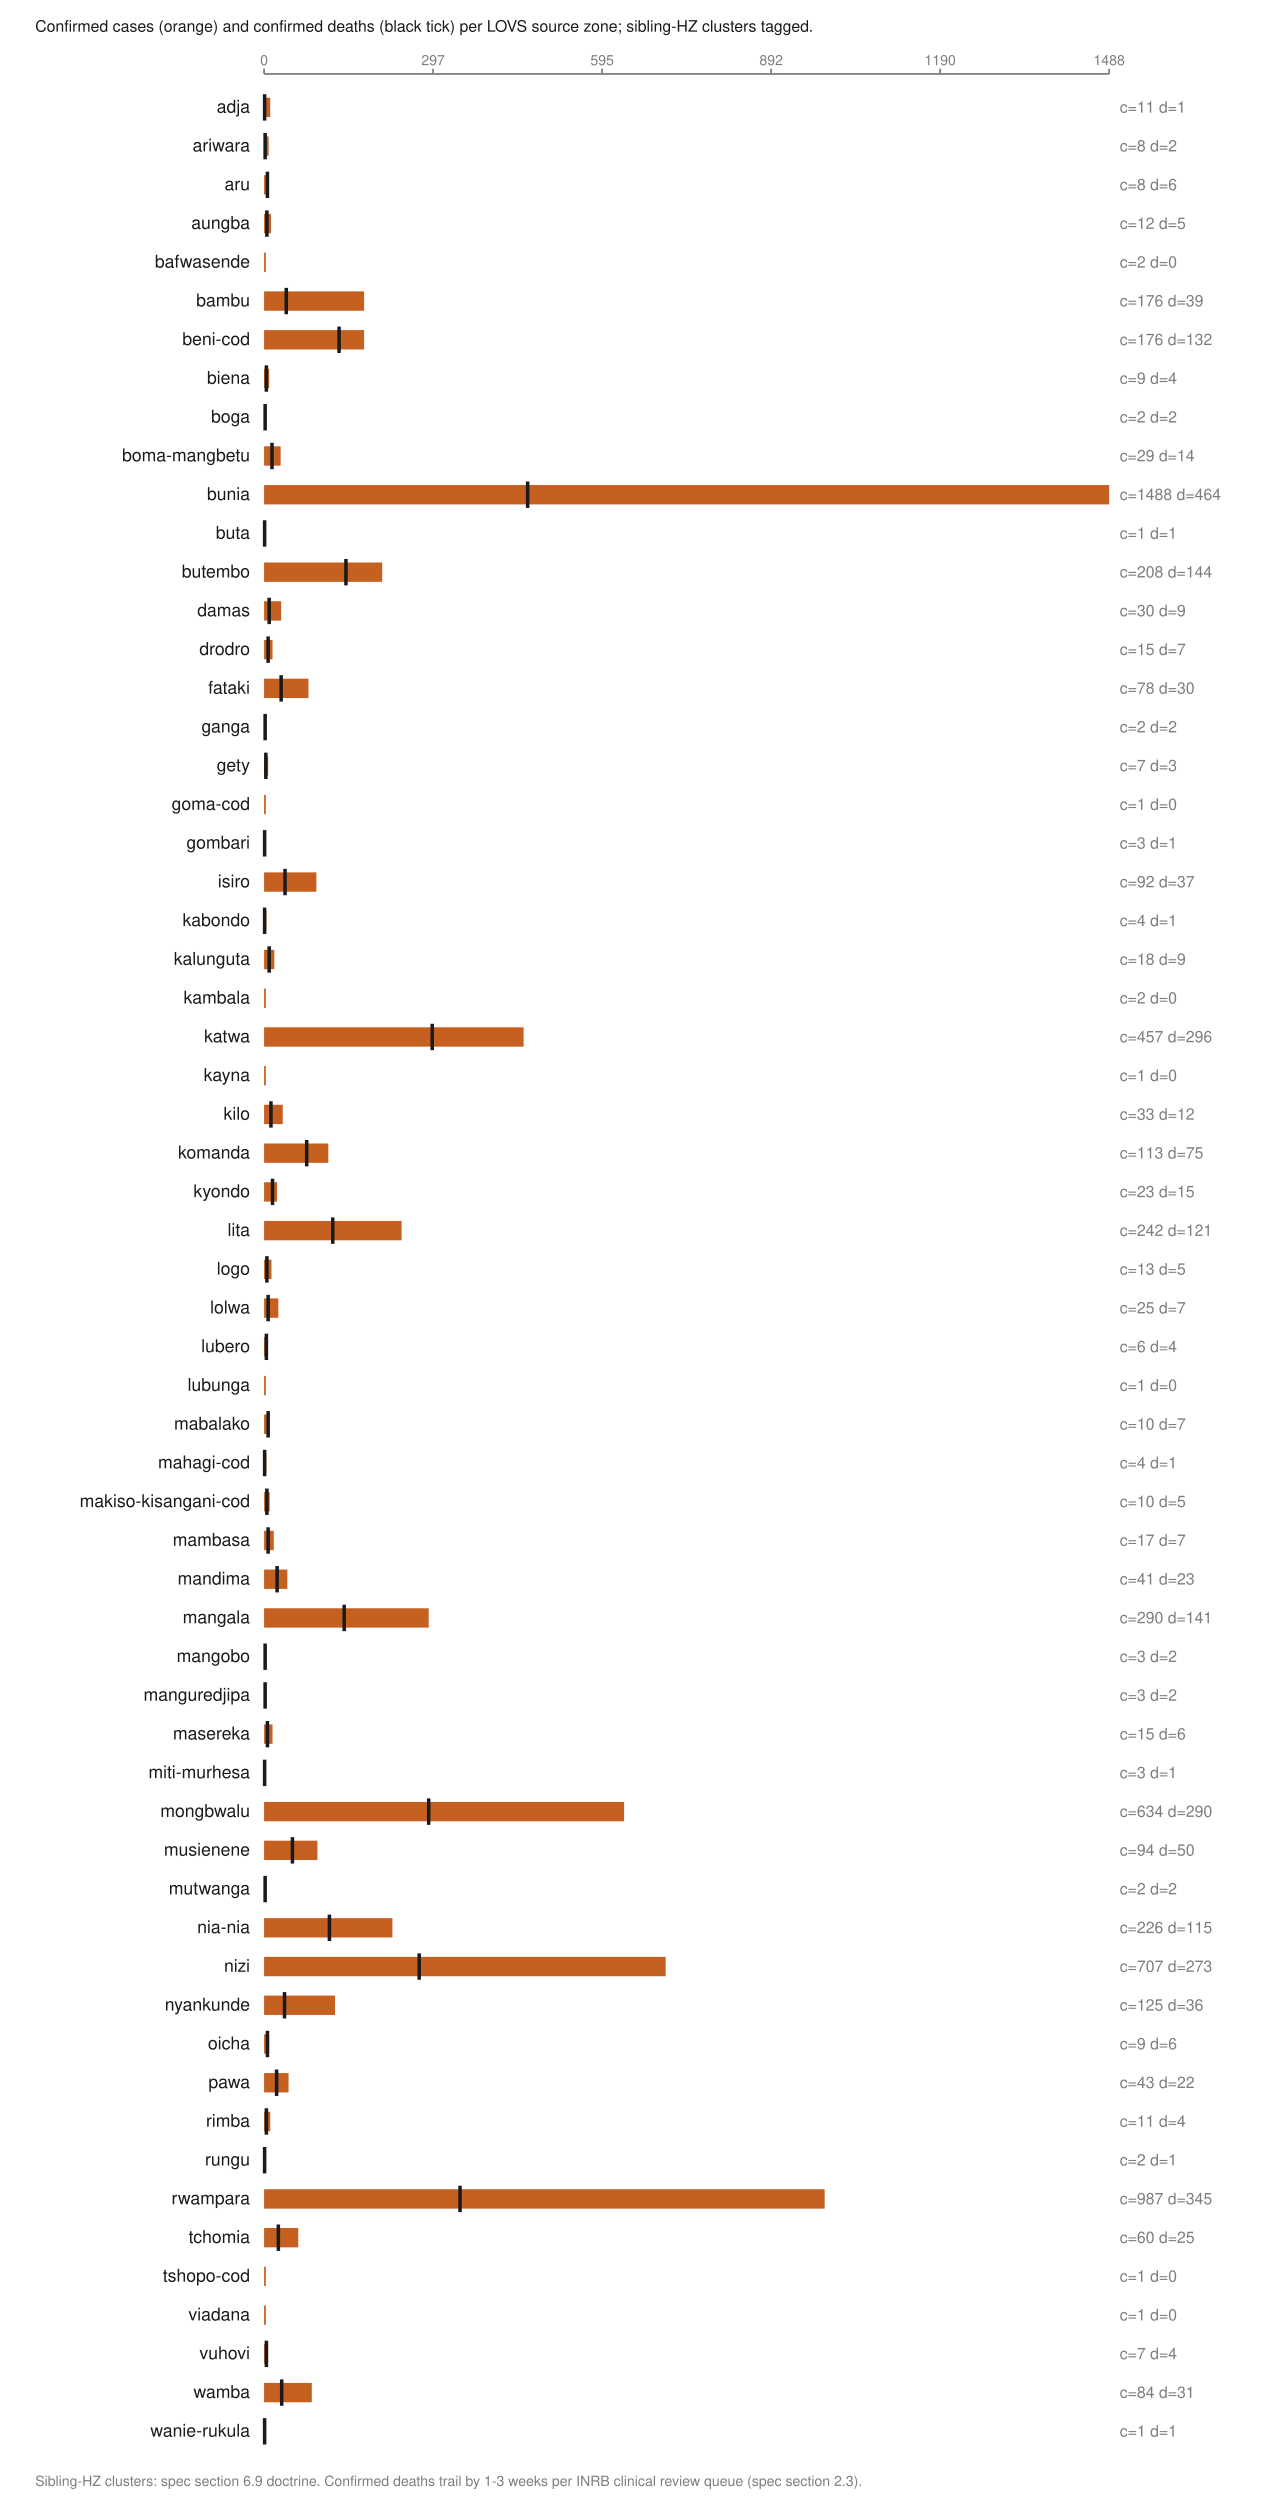
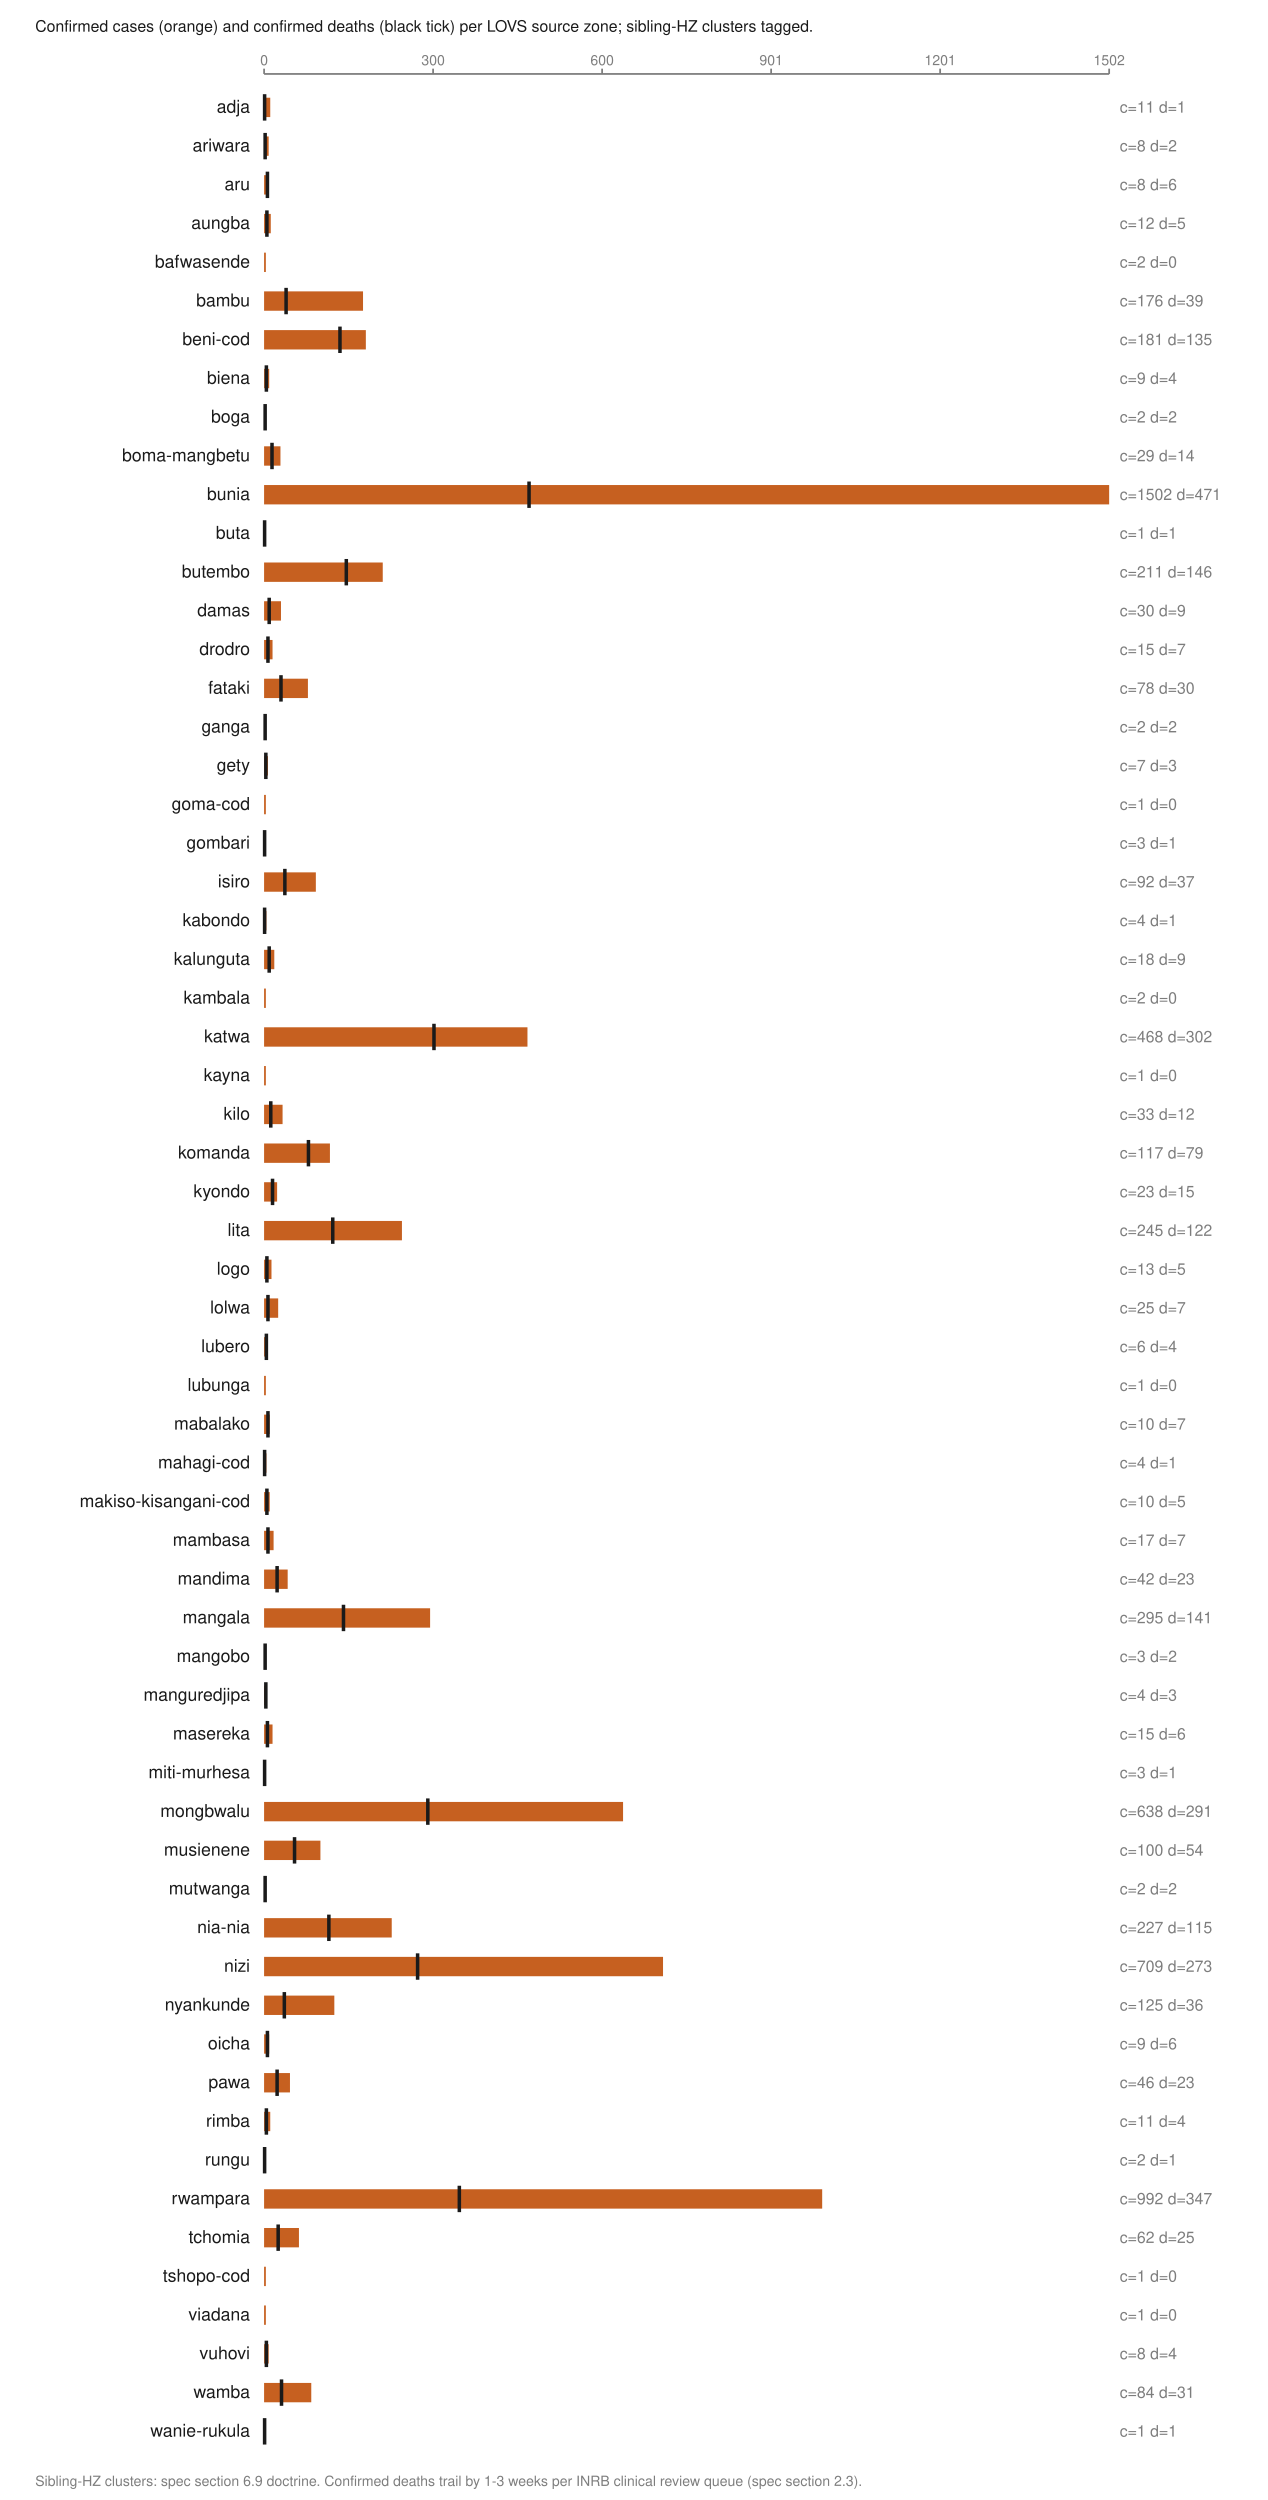
<svg xmlns="http://www.w3.org/2000/svg" viewBox="0 0 720 1420" width="720" height="1420" role="img" aria-labelledby="t">
  <text x="20.0" y="18.0" font-family="Helvetica,Arial,sans-serif" font-size="9" fill="#1a1a1a" font-weight="normal" text-anchor="start">Confirmed cases (orange) and confirmed deaths (black tick) per LOVS source zone; sibling-HZ clusters tagged.</text>
  <line x1="150.0" y1="42.0" x2="630.0" y2="42.0" stroke="#7d7d7d" stroke-width="1" />
  <line x1="150.0" y1="39.0" x2="150.0" y2="42.0" stroke="#7d7d7d" stroke-width="1" />
  <text x="150.0" y="37.0" font-family="Helvetica,Arial,sans-serif" font-size="8" fill="#7d7d7d" font-weight="normal" text-anchor="middle">0</text>
  <line x1="246.0" y1="39.0" x2="246.0" y2="42.0" stroke="#7d7d7d" stroke-width="1" />
-   <text x="246.0" y="37.0" font-family="Helvetica,Arial,sans-serif" font-size="8" fill="#7d7d7d" font-weight="normal" text-anchor="middle">297</text>
+   <text x="246.0" y="37.0" font-family="Helvetica,Arial,sans-serif" font-size="8" fill="#7d7d7d" font-weight="normal" text-anchor="middle">300</text>
  <line x1="342.0" y1="39.0" x2="342.0" y2="42.0" stroke="#7d7d7d" stroke-width="1" />
-   <text x="342.0" y="37.0" font-family="Helvetica,Arial,sans-serif" font-size="8" fill="#7d7d7d" font-weight="normal" text-anchor="middle">595</text>
+   <text x="342.0" y="37.0" font-family="Helvetica,Arial,sans-serif" font-size="8" fill="#7d7d7d" font-weight="normal" text-anchor="middle">600</text>
  <line x1="438.0" y1="39.0" x2="438.0" y2="42.0" stroke="#7d7d7d" stroke-width="1" />
-   <text x="438.0" y="37.0" font-family="Helvetica,Arial,sans-serif" font-size="8" fill="#7d7d7d" font-weight="normal" text-anchor="middle">892</text>
+   <text x="438.0" y="37.0" font-family="Helvetica,Arial,sans-serif" font-size="8" fill="#7d7d7d" font-weight="normal" text-anchor="middle">901</text>
  <line x1="534.0" y1="39.0" x2="534.0" y2="42.0" stroke="#7d7d7d" stroke-width="1" />
-   <text x="534.0" y="37.0" font-family="Helvetica,Arial,sans-serif" font-size="8" fill="#7d7d7d" font-weight="normal" text-anchor="middle">1190</text>
+   <text x="534.0" y="37.0" font-family="Helvetica,Arial,sans-serif" font-size="8" fill="#7d7d7d" font-weight="normal" text-anchor="middle">1201</text>
  <line x1="630.0" y1="39.0" x2="630.0" y2="42.0" stroke="#7d7d7d" stroke-width="1" />
-   <text x="630.0" y="37.0" font-family="Helvetica,Arial,sans-serif" font-size="8" fill="#7d7d7d" font-weight="normal" text-anchor="middle">1488</text>
+   <text x="630.0" y="37.0" font-family="Helvetica,Arial,sans-serif" font-size="8" fill="#7d7d7d" font-weight="normal" text-anchor="middle">1502</text>
  <text x="142.0" y="64.0" font-family="Helvetica,Arial,sans-serif" font-size="10" fill="#1a1a1a" font-weight="normal" text-anchor="end">adja</text>
  <rect x="150.0" y="55.5" width="3.5" height="11.0" fill="#c66020" />
  <line x1="150.3" y1="53.5" x2="150.3" y2="68.5" stroke="#1a1a1a" stroke-width="2" />
  <text x="636.0" y="64.0" font-family="Helvetica,Arial,sans-serif" font-size="9" fill="#7d7d7d" font-weight="normal" text-anchor="start">c=11 d=1</text>
  <text x="142.0" y="86.0" font-family="Helvetica,Arial,sans-serif" font-size="10" fill="#1a1a1a" font-weight="normal" text-anchor="end">ariwara</text>
  <rect x="150.0" y="77.5" width="2.6" height="11.0" fill="#c66020" />
  <line x1="150.6" y1="75.5" x2="150.6" y2="90.5" stroke="#1a1a1a" stroke-width="2" />
  <text x="636.0" y="86.0" font-family="Helvetica,Arial,sans-serif" font-size="9" fill="#7d7d7d" font-weight="normal" text-anchor="start">c=8 d=2</text>
  <text x="142.0" y="108.0" font-family="Helvetica,Arial,sans-serif" font-size="10" fill="#1a1a1a" font-weight="normal" text-anchor="end">aru</text>
  <rect x="150.0" y="99.5" width="2.6" height="11.0" fill="#c66020" />
  <line x1="151.9" y1="97.5" x2="151.9" y2="112.5" stroke="#1a1a1a" stroke-width="2" />
  <text x="636.0" y="108.0" font-family="Helvetica,Arial,sans-serif" font-size="9" fill="#7d7d7d" font-weight="normal" text-anchor="start">c=8 d=6</text>
  <text x="142.0" y="130.0" font-family="Helvetica,Arial,sans-serif" font-size="10" fill="#1a1a1a" font-weight="normal" text-anchor="end">aungba</text>
-   <rect x="150.0" y="121.5" width="3.9" height="11.0" fill="#c66020" />
+   <rect x="150.0" y="121.5" width="3.8" height="11.0" fill="#c66020" />
  <line x1="151.6" y1="119.5" x2="151.6" y2="134.5" stroke="#1a1a1a" stroke-width="2" />
  <text x="636.0" y="130.0" font-family="Helvetica,Arial,sans-serif" font-size="9" fill="#7d7d7d" font-weight="normal" text-anchor="start">c=12 d=5</text>
  <text x="142.0" y="152.0" font-family="Helvetica,Arial,sans-serif" font-size="10" fill="#1a1a1a" font-weight="normal" text-anchor="end">bafwasende</text>
  <rect x="150.0" y="143.5" width="1.0" height="11.0" fill="#c66020" />
  <text x="636.0" y="152.0" font-family="Helvetica,Arial,sans-serif" font-size="9" fill="#7d7d7d" font-weight="normal" text-anchor="start">c=2 d=0</text>
  <text x="142.0" y="174.0" font-family="Helvetica,Arial,sans-serif" font-size="10" fill="#1a1a1a" font-weight="normal" text-anchor="end">bambu</text>
-   <rect x="150.0" y="165.5" width="56.8" height="11.0" fill="#c66020" />
-   <line x1="162.6" y1="163.5" x2="162.6" y2="178.5" stroke="#1a1a1a" stroke-width="2" />
+   <rect x="150.0" y="165.5" width="56.2" height="11.0" fill="#c66020" />
+   <line x1="162.5" y1="163.5" x2="162.5" y2="178.5" stroke="#1a1a1a" stroke-width="2" />
  <text x="636.0" y="174.0" font-family="Helvetica,Arial,sans-serif" font-size="9" fill="#7d7d7d" font-weight="normal" text-anchor="start">c=176 d=39</text>
  <text x="142.0" y="196.0" font-family="Helvetica,Arial,sans-serif" font-size="10" fill="#1a1a1a" font-weight="normal" text-anchor="end">beni-cod</text>
-   <rect x="150.0" y="187.5" width="56.8" height="11.0" fill="#c66020" />
-   <line x1="192.6" y1="185.5" x2="192.6" y2="200.5" stroke="#1a1a1a" stroke-width="2" />
-   <text x="636.0" y="196.0" font-family="Helvetica,Arial,sans-serif" font-size="9" fill="#7d7d7d" font-weight="normal" text-anchor="start">c=176 d=132</text>
+   <rect x="150.0" y="187.5" width="57.8" height="11.0" fill="#c66020" />
+   <line x1="193.1" y1="185.5" x2="193.1" y2="200.5" stroke="#1a1a1a" stroke-width="2" />
+   <text x="636.0" y="196.0" font-family="Helvetica,Arial,sans-serif" font-size="9" fill="#7d7d7d" font-weight="normal" text-anchor="start">c=181 d=135</text>
  <text x="142.0" y="218.0" font-family="Helvetica,Arial,sans-serif" font-size="10" fill="#1a1a1a" font-weight="normal" text-anchor="end">biena</text>
  <rect x="150.0" y="209.5" width="2.9" height="11.0" fill="#c66020" />
  <line x1="151.3" y1="207.5" x2="151.3" y2="222.5" stroke="#1a1a1a" stroke-width="2" />
  <text x="636.0" y="218.0" font-family="Helvetica,Arial,sans-serif" font-size="9" fill="#7d7d7d" font-weight="normal" text-anchor="start">c=9 d=4</text>
  <text x="142.0" y="240.0" font-family="Helvetica,Arial,sans-serif" font-size="10" fill="#1a1a1a" font-weight="normal" text-anchor="end">boga</text>
  <rect x="150.0" y="231.5" width="1.0" height="11.0" fill="#c66020" />
  <line x1="150.6" y1="229.5" x2="150.6" y2="244.5" stroke="#1a1a1a" stroke-width="2" />
  <text x="636.0" y="240.0" font-family="Helvetica,Arial,sans-serif" font-size="9" fill="#7d7d7d" font-weight="normal" text-anchor="start">c=2 d=2</text>
  <text x="142.0" y="262.0" font-family="Helvetica,Arial,sans-serif" font-size="10" fill="#1a1a1a" font-weight="normal" text-anchor="end">boma-mangbetu</text>
-   <rect x="150.0" y="253.5" width="9.4" height="11.0" fill="#c66020" />
+   <rect x="150.0" y="253.5" width="9.3" height="11.0" fill="#c66020" />
  <line x1="154.5" y1="251.5" x2="154.5" y2="266.5" stroke="#1a1a1a" stroke-width="2" />
  <text x="636.0" y="262.0" font-family="Helvetica,Arial,sans-serif" font-size="9" fill="#7d7d7d" font-weight="normal" text-anchor="start">c=29 d=14</text>
  <text x="142.0" y="284.0" font-family="Helvetica,Arial,sans-serif" font-size="10" fill="#1a1a1a" font-weight="normal" text-anchor="end">bunia</text>
  <rect x="150.0" y="275.5" width="480.0" height="11.0" fill="#c66020" />
-   <line x1="299.7" y1="273.5" x2="299.7" y2="288.5" stroke="#1a1a1a" stroke-width="2" />
-   <text x="636.0" y="284.0" font-family="Helvetica,Arial,sans-serif" font-size="9" fill="#7d7d7d" font-weight="normal" text-anchor="start">c=1488 d=464</text>
+   <line x1="300.5" y1="273.5" x2="300.5" y2="288.5" stroke="#1a1a1a" stroke-width="2" />
+   <text x="636.0" y="284.0" font-family="Helvetica,Arial,sans-serif" font-size="9" fill="#7d7d7d" font-weight="normal" text-anchor="start">c=1502 d=471</text>
  <text x="142.0" y="306.0" font-family="Helvetica,Arial,sans-serif" font-size="10" fill="#1a1a1a" font-weight="normal" text-anchor="end">buta</text>
  <rect x="150.0" y="297.5" width="1.0" height="11.0" fill="#c66020" />
  <line x1="150.3" y1="295.5" x2="150.3" y2="310.5" stroke="#1a1a1a" stroke-width="2" />
  <text x="636.0" y="306.0" font-family="Helvetica,Arial,sans-serif" font-size="9" fill="#7d7d7d" font-weight="normal" text-anchor="start">c=1 d=1</text>
  <text x="142.0" y="328.0" font-family="Helvetica,Arial,sans-serif" font-size="10" fill="#1a1a1a" font-weight="normal" text-anchor="end">butembo</text>
-   <rect x="150.0" y="319.5" width="67.1" height="11.0" fill="#c66020" />
-   <line x1="196.5" y1="317.5" x2="196.5" y2="332.5" stroke="#1a1a1a" stroke-width="2" />
-   <text x="636.0" y="328.0" font-family="Helvetica,Arial,sans-serif" font-size="9" fill="#7d7d7d" font-weight="normal" text-anchor="start">c=208 d=144</text>
+   <rect x="150.0" y="319.5" width="67.4" height="11.0" fill="#c66020" />
+   <line x1="196.7" y1="317.5" x2="196.7" y2="332.5" stroke="#1a1a1a" stroke-width="2" />
+   <text x="636.0" y="328.0" font-family="Helvetica,Arial,sans-serif" font-size="9" fill="#7d7d7d" font-weight="normal" text-anchor="start">c=211 d=146</text>
  <text x="142.0" y="350.0" font-family="Helvetica,Arial,sans-serif" font-size="10" fill="#1a1a1a" font-weight="normal" text-anchor="end">damas</text>
-   <rect x="150.0" y="341.5" width="9.7" height="11.0" fill="#c66020" />
+   <rect x="150.0" y="341.5" width="9.6" height="11.0" fill="#c66020" />
  <line x1="152.9" y1="339.5" x2="152.9" y2="354.5" stroke="#1a1a1a" stroke-width="2" />
  <text x="636.0" y="350.0" font-family="Helvetica,Arial,sans-serif" font-size="9" fill="#7d7d7d" font-weight="normal" text-anchor="start">c=30 d=9</text>
  <text x="142.0" y="372.0" font-family="Helvetica,Arial,sans-serif" font-size="10" fill="#1a1a1a" font-weight="normal" text-anchor="end">drodro</text>
  <rect x="150.0" y="363.5" width="4.8" height="11.0" fill="#c66020" />
-   <line x1="152.3" y1="361.5" x2="152.3" y2="376.5" stroke="#1a1a1a" stroke-width="2" />
+   <line x1="152.2" y1="361.5" x2="152.2" y2="376.5" stroke="#1a1a1a" stroke-width="2" />
  <text x="636.0" y="372.0" font-family="Helvetica,Arial,sans-serif" font-size="9" fill="#7d7d7d" font-weight="normal" text-anchor="start">c=15 d=7</text>
  <text x="142.0" y="394.0" font-family="Helvetica,Arial,sans-serif" font-size="10" fill="#1a1a1a" font-weight="normal" text-anchor="end">fataki</text>
-   <rect x="150.0" y="385.5" width="25.2" height="11.0" fill="#c66020" />
-   <line x1="159.7" y1="383.5" x2="159.7" y2="398.5" stroke="#1a1a1a" stroke-width="2" />
+   <rect x="150.0" y="385.5" width="24.9" height="11.0" fill="#c66020" />
+   <line x1="159.6" y1="383.5" x2="159.6" y2="398.5" stroke="#1a1a1a" stroke-width="2" />
  <text x="636.0" y="394.0" font-family="Helvetica,Arial,sans-serif" font-size="9" fill="#7d7d7d" font-weight="normal" text-anchor="start">c=78 d=30</text>
  <text x="142.0" y="416.0" font-family="Helvetica,Arial,sans-serif" font-size="10" fill="#1a1a1a" font-weight="normal" text-anchor="end">ganga</text>
  <rect x="150.0" y="407.5" width="1.0" height="11.0" fill="#c66020" />
  <line x1="150.6" y1="405.5" x2="150.6" y2="420.5" stroke="#1a1a1a" stroke-width="2" />
  <text x="636.0" y="416.0" font-family="Helvetica,Arial,sans-serif" font-size="9" fill="#7d7d7d" font-weight="normal" text-anchor="start">c=2 d=2</text>
  <text x="142.0" y="438.0" font-family="Helvetica,Arial,sans-serif" font-size="10" fill="#1a1a1a" font-weight="normal" text-anchor="end">gety</text>
-   <rect x="150.0" y="429.5" width="2.3" height="11.0" fill="#c66020" />
+   <rect x="150.0" y="429.5" width="2.2" height="11.0" fill="#c66020" />
  <line x1="151.0" y1="427.5" x2="151.0" y2="442.5" stroke="#1a1a1a" stroke-width="2" />
  <text x="636.0" y="438.0" font-family="Helvetica,Arial,sans-serif" font-size="9" fill="#7d7d7d" font-weight="normal" text-anchor="start">c=7 d=3</text>
  <text x="142.0" y="460.0" font-family="Helvetica,Arial,sans-serif" font-size="10" fill="#1a1a1a" font-weight="normal" text-anchor="end">goma-cod</text>
  <rect x="150.0" y="451.5" width="1.0" height="11.0" fill="#c66020" />
  <text x="636.0" y="460.0" font-family="Helvetica,Arial,sans-serif" font-size="9" fill="#7d7d7d" font-weight="normal" text-anchor="start">c=1 d=0</text>
  <text x="142.0" y="482.0" font-family="Helvetica,Arial,sans-serif" font-size="10" fill="#1a1a1a" font-weight="normal" text-anchor="end">gombari</text>
  <rect x="150.0" y="473.5" width="1.0" height="11.0" fill="#c66020" />
  <line x1="150.3" y1="471.5" x2="150.3" y2="486.5" stroke="#1a1a1a" stroke-width="2" />
  <text x="636.0" y="482.0" font-family="Helvetica,Arial,sans-serif" font-size="9" fill="#7d7d7d" font-weight="normal" text-anchor="start">c=3 d=1</text>
  <text x="142.0" y="504.0" font-family="Helvetica,Arial,sans-serif" font-size="10" fill="#1a1a1a" font-weight="normal" text-anchor="end">isiro</text>
-   <rect x="150.0" y="495.5" width="29.7" height="11.0" fill="#c66020" />
-   <line x1="161.9" y1="493.5" x2="161.9" y2="508.5" stroke="#1a1a1a" stroke-width="2" />
+   <rect x="150.0" y="495.5" width="29.4" height="11.0" fill="#c66020" />
+   <line x1="161.8" y1="493.5" x2="161.8" y2="508.5" stroke="#1a1a1a" stroke-width="2" />
  <text x="636.0" y="504.0" font-family="Helvetica,Arial,sans-serif" font-size="9" fill="#7d7d7d" font-weight="normal" text-anchor="start">c=92 d=37</text>
  <text x="142.0" y="526.0" font-family="Helvetica,Arial,sans-serif" font-size="10" fill="#1a1a1a" font-weight="normal" text-anchor="end">kabondo</text>
  <rect x="150.0" y="517.5" width="1.3" height="11.0" fill="#c66020" />
  <line x1="150.3" y1="515.5" x2="150.3" y2="530.5" stroke="#1a1a1a" stroke-width="2" />
  <text x="636.0" y="526.0" font-family="Helvetica,Arial,sans-serif" font-size="9" fill="#7d7d7d" font-weight="normal" text-anchor="start">c=4 d=1</text>
  <text x="142.0" y="548.0" font-family="Helvetica,Arial,sans-serif" font-size="10" fill="#1a1a1a" font-weight="normal" text-anchor="end">kalunguta</text>
  <rect x="150.0" y="539.5" width="5.8" height="11.0" fill="#c66020" />
  <line x1="152.9" y1="537.5" x2="152.9" y2="552.5" stroke="#1a1a1a" stroke-width="2" />
  <text x="636.0" y="548.0" font-family="Helvetica,Arial,sans-serif" font-size="9" fill="#7d7d7d" font-weight="normal" text-anchor="start">c=18 d=9</text>
  <text x="142.0" y="570.0" font-family="Helvetica,Arial,sans-serif" font-size="10" fill="#1a1a1a" font-weight="normal" text-anchor="end">kambala</text>
  <rect x="150.0" y="561.5" width="1.0" height="11.0" fill="#c66020" />
  <text x="636.0" y="570.0" font-family="Helvetica,Arial,sans-serif" font-size="9" fill="#7d7d7d" font-weight="normal" text-anchor="start">c=2 d=0</text>
  <text x="142.0" y="592.0" font-family="Helvetica,Arial,sans-serif" font-size="10" fill="#1a1a1a" font-weight="normal" text-anchor="end">katwa</text>
-   <rect x="150.0" y="583.5" width="147.4" height="11.0" fill="#c66020" />
-   <line x1="245.5" y1="581.5" x2="245.5" y2="596.5" stroke="#1a1a1a" stroke-width="2" />
-   <text x="636.0" y="592.0" font-family="Helvetica,Arial,sans-serif" font-size="9" fill="#7d7d7d" font-weight="normal" text-anchor="start">c=457 d=296</text>
+   <rect x="150.0" y="583.5" width="149.6" height="11.0" fill="#c66020" />
+   <line x1="246.5" y1="581.5" x2="246.5" y2="596.5" stroke="#1a1a1a" stroke-width="2" />
+   <text x="636.0" y="592.0" font-family="Helvetica,Arial,sans-serif" font-size="9" fill="#7d7d7d" font-weight="normal" text-anchor="start">c=468 d=302</text>
  <text x="142.0" y="614.0" font-family="Helvetica,Arial,sans-serif" font-size="10" fill="#1a1a1a" font-weight="normal" text-anchor="end">kayna</text>
  <rect x="150.0" y="605.5" width="1.0" height="11.0" fill="#c66020" />
  <text x="636.0" y="614.0" font-family="Helvetica,Arial,sans-serif" font-size="9" fill="#7d7d7d" font-weight="normal" text-anchor="start">c=1 d=0</text>
  <text x="142.0" y="636.0" font-family="Helvetica,Arial,sans-serif" font-size="10" fill="#1a1a1a" font-weight="normal" text-anchor="end">kilo</text>
-   <rect x="150.0" y="627.5" width="10.6" height="11.0" fill="#c66020" />
-   <line x1="153.9" y1="625.5" x2="153.9" y2="640.5" stroke="#1a1a1a" stroke-width="2" />
+   <rect x="150.0" y="627.5" width="10.5" height="11.0" fill="#c66020" />
+   <line x1="153.8" y1="625.5" x2="153.8" y2="640.5" stroke="#1a1a1a" stroke-width="2" />
  <text x="636.0" y="636.0" font-family="Helvetica,Arial,sans-serif" font-size="9" fill="#7d7d7d" font-weight="normal" text-anchor="start">c=33 d=12</text>
  <text x="142.0" y="658.0" font-family="Helvetica,Arial,sans-serif" font-size="10" fill="#1a1a1a" font-weight="normal" text-anchor="end">komanda</text>
-   <rect x="150.0" y="649.5" width="36.5" height="11.0" fill="#c66020" />
-   <line x1="174.2" y1="647.5" x2="174.2" y2="662.5" stroke="#1a1a1a" stroke-width="2" />
-   <text x="636.0" y="658.0" font-family="Helvetica,Arial,sans-serif" font-size="9" fill="#7d7d7d" font-weight="normal" text-anchor="start">c=113 d=75</text>
+   <rect x="150.0" y="649.5" width="37.4" height="11.0" fill="#c66020" />
+   <line x1="175.2" y1="647.5" x2="175.2" y2="662.5" stroke="#1a1a1a" stroke-width="2" />
+   <text x="636.0" y="658.0" font-family="Helvetica,Arial,sans-serif" font-size="9" fill="#7d7d7d" font-weight="normal" text-anchor="start">c=117 d=79</text>
  <text x="142.0" y="680.0" font-family="Helvetica,Arial,sans-serif" font-size="10" fill="#1a1a1a" font-weight="normal" text-anchor="end">kyondo</text>
  <rect x="150.0" y="671.5" width="7.4" height="11.0" fill="#c66020" />
  <line x1="154.8" y1="669.5" x2="154.8" y2="684.5" stroke="#1a1a1a" stroke-width="2" />
  <text x="636.0" y="680.0" font-family="Helvetica,Arial,sans-serif" font-size="9" fill="#7d7d7d" font-weight="normal" text-anchor="start">c=23 d=15</text>
  <text x="142.0" y="702.0" font-family="Helvetica,Arial,sans-serif" font-size="10" fill="#1a1a1a" font-weight="normal" text-anchor="end">lita</text>
-   <rect x="150.0" y="693.5" width="78.1" height="11.0" fill="#c66020" />
+   <rect x="150.0" y="693.5" width="78.3" height="11.0" fill="#c66020" />
  <line x1="189.0" y1="691.5" x2="189.0" y2="706.5" stroke="#1a1a1a" stroke-width="2" />
-   <text x="636.0" y="702.0" font-family="Helvetica,Arial,sans-serif" font-size="9" fill="#7d7d7d" font-weight="normal" text-anchor="start">c=242 d=121</text>
+   <text x="636.0" y="702.0" font-family="Helvetica,Arial,sans-serif" font-size="9" fill="#7d7d7d" font-weight="normal" text-anchor="start">c=245 d=122</text>
  <text x="142.0" y="724.0" font-family="Helvetica,Arial,sans-serif" font-size="10" fill="#1a1a1a" font-weight="normal" text-anchor="end">logo</text>
  <rect x="150.0" y="715.5" width="4.2" height="11.0" fill="#c66020" />
  <line x1="151.6" y1="713.5" x2="151.6" y2="728.5" stroke="#1a1a1a" stroke-width="2" />
  <text x="636.0" y="724.0" font-family="Helvetica,Arial,sans-serif" font-size="9" fill="#7d7d7d" font-weight="normal" text-anchor="start">c=13 d=5</text>
  <text x="142.0" y="746.0" font-family="Helvetica,Arial,sans-serif" font-size="10" fill="#1a1a1a" font-weight="normal" text-anchor="end">lolwa</text>
-   <rect x="150.0" y="737.5" width="8.1" height="11.0" fill="#c66020" />
-   <line x1="152.3" y1="735.5" x2="152.3" y2="750.5" stroke="#1a1a1a" stroke-width="2" />
+   <rect x="150.0" y="737.5" width="8.0" height="11.0" fill="#c66020" />
+   <line x1="152.2" y1="735.5" x2="152.2" y2="750.5" stroke="#1a1a1a" stroke-width="2" />
  <text x="636.0" y="746.0" font-family="Helvetica,Arial,sans-serif" font-size="9" fill="#7d7d7d" font-weight="normal" text-anchor="start">c=25 d=7</text>
  <text x="142.0" y="768.0" font-family="Helvetica,Arial,sans-serif" font-size="10" fill="#1a1a1a" font-weight="normal" text-anchor="end">lubero</text>
  <rect x="150.0" y="759.5" width="1.9" height="11.0" fill="#c66020" />
  <line x1="151.3" y1="757.5" x2="151.3" y2="772.5" stroke="#1a1a1a" stroke-width="2" />
  <text x="636.0" y="768.0" font-family="Helvetica,Arial,sans-serif" font-size="9" fill="#7d7d7d" font-weight="normal" text-anchor="start">c=6 d=4</text>
  <text x="142.0" y="790.0" font-family="Helvetica,Arial,sans-serif" font-size="10" fill="#1a1a1a" font-weight="normal" text-anchor="end">lubunga</text>
  <rect x="150.0" y="781.5" width="1.0" height="11.0" fill="#c66020" />
  <text x="636.0" y="790.0" font-family="Helvetica,Arial,sans-serif" font-size="9" fill="#7d7d7d" font-weight="normal" text-anchor="start">c=1 d=0</text>
  <text x="142.0" y="812.0" font-family="Helvetica,Arial,sans-serif" font-size="10" fill="#1a1a1a" font-weight="normal" text-anchor="end">mabalako</text>
  <rect x="150.0" y="803.5" width="3.2" height="11.0" fill="#c66020" />
-   <line x1="152.3" y1="801.5" x2="152.3" y2="816.5" stroke="#1a1a1a" stroke-width="2" />
+   <line x1="152.2" y1="801.5" x2="152.2" y2="816.5" stroke="#1a1a1a" stroke-width="2" />
  <text x="636.0" y="812.0" font-family="Helvetica,Arial,sans-serif" font-size="9" fill="#7d7d7d" font-weight="normal" text-anchor="start">c=10 d=7</text>
  <text x="142.0" y="834.0" font-family="Helvetica,Arial,sans-serif" font-size="10" fill="#1a1a1a" font-weight="normal" text-anchor="end">mahagi-cod</text>
  <rect x="150.0" y="825.5" width="1.3" height="11.0" fill="#c66020" />
  <line x1="150.3" y1="823.5" x2="150.3" y2="838.5" stroke="#1a1a1a" stroke-width="2" />
  <text x="636.0" y="834.0" font-family="Helvetica,Arial,sans-serif" font-size="9" fill="#7d7d7d" font-weight="normal" text-anchor="start">c=4 d=1</text>
  <text x="142.0" y="856.0" font-family="Helvetica,Arial,sans-serif" font-size="10" fill="#1a1a1a" font-weight="normal" text-anchor="end">makiso-kisangani-cod</text>
  <rect x="150.0" y="847.5" width="3.2" height="11.0" fill="#c66020" />
  <line x1="151.6" y1="845.5" x2="151.6" y2="860.5" stroke="#1a1a1a" stroke-width="2" />
  <text x="636.0" y="856.0" font-family="Helvetica,Arial,sans-serif" font-size="9" fill="#7d7d7d" font-weight="normal" text-anchor="start">c=10 d=5</text>
  <text x="142.0" y="878.0" font-family="Helvetica,Arial,sans-serif" font-size="10" fill="#1a1a1a" font-weight="normal" text-anchor="end">mambasa</text>
-   <rect x="150.0" y="869.5" width="5.5" height="11.0" fill="#c66020" />
-   <line x1="152.3" y1="867.5" x2="152.3" y2="882.5" stroke="#1a1a1a" stroke-width="2" />
+   <rect x="150.0" y="869.5" width="5.4" height="11.0" fill="#c66020" />
+   <line x1="152.2" y1="867.5" x2="152.2" y2="882.5" stroke="#1a1a1a" stroke-width="2" />
  <text x="636.0" y="878.0" font-family="Helvetica,Arial,sans-serif" font-size="9" fill="#7d7d7d" font-weight="normal" text-anchor="start">c=17 d=7</text>
  <text x="142.0" y="900.0" font-family="Helvetica,Arial,sans-serif" font-size="10" fill="#1a1a1a" font-weight="normal" text-anchor="end">mandima</text>
-   <rect x="150.0" y="891.5" width="13.2" height="11.0" fill="#c66020" />
+   <rect x="150.0" y="891.5" width="13.4" height="11.0" fill="#c66020" />
  <line x1="157.4" y1="889.5" x2="157.4" y2="904.5" stroke="#1a1a1a" stroke-width="2" />
-   <text x="636.0" y="900.0" font-family="Helvetica,Arial,sans-serif" font-size="9" fill="#7d7d7d" font-weight="normal" text-anchor="start">c=41 d=23</text>
+   <text x="636.0" y="900.0" font-family="Helvetica,Arial,sans-serif" font-size="9" fill="#7d7d7d" font-weight="normal" text-anchor="start">c=42 d=23</text>
  <text x="142.0" y="922.0" font-family="Helvetica,Arial,sans-serif" font-size="10" fill="#1a1a1a" font-weight="normal" text-anchor="end">mangala</text>
-   <rect x="150.0" y="913.5" width="93.5" height="11.0" fill="#c66020" />
-   <line x1="195.5" y1="911.5" x2="195.5" y2="926.5" stroke="#1a1a1a" stroke-width="2" />
-   <text x="636.0" y="922.0" font-family="Helvetica,Arial,sans-serif" font-size="9" fill="#7d7d7d" font-weight="normal" text-anchor="start">c=290 d=141</text>
+   <rect x="150.0" y="913.5" width="94.3" height="11.0" fill="#c66020" />
+   <line x1="195.1" y1="911.5" x2="195.1" y2="926.5" stroke="#1a1a1a" stroke-width="2" />
+   <text x="636.0" y="922.0" font-family="Helvetica,Arial,sans-serif" font-size="9" fill="#7d7d7d" font-weight="normal" text-anchor="start">c=295 d=141</text>
  <text x="142.0" y="944.0" font-family="Helvetica,Arial,sans-serif" font-size="10" fill="#1a1a1a" font-weight="normal" text-anchor="end">mangobo</text>
  <rect x="150.0" y="935.5" width="1.0" height="11.0" fill="#c66020" />
  <line x1="150.6" y1="933.5" x2="150.6" y2="948.5" stroke="#1a1a1a" stroke-width="2" />
  <text x="636.0" y="944.0" font-family="Helvetica,Arial,sans-serif" font-size="9" fill="#7d7d7d" font-weight="normal" text-anchor="start">c=3 d=2</text>
  <text x="142.0" y="966.0" font-family="Helvetica,Arial,sans-serif" font-size="10" fill="#1a1a1a" font-weight="normal" text-anchor="end">manguredjipa</text>
-   <rect x="150.0" y="957.5" width="1.0" height="11.0" fill="#c66020" />
-   <line x1="150.6" y1="955.5" x2="150.6" y2="970.5" stroke="#1a1a1a" stroke-width="2" />
-   <text x="636.0" y="966.0" font-family="Helvetica,Arial,sans-serif" font-size="9" fill="#7d7d7d" font-weight="normal" text-anchor="start">c=3 d=2</text>
+   <rect x="150.0" y="957.5" width="1.3" height="11.0" fill="#c66020" />
+   <line x1="151.0" y1="955.5" x2="151.0" y2="970.5" stroke="#1a1a1a" stroke-width="2" />
+   <text x="636.0" y="966.0" font-family="Helvetica,Arial,sans-serif" font-size="9" fill="#7d7d7d" font-weight="normal" text-anchor="start">c=4 d=3</text>
  <text x="142.0" y="988.0" font-family="Helvetica,Arial,sans-serif" font-size="10" fill="#1a1a1a" font-weight="normal" text-anchor="end">masereka</text>
  <rect x="150.0" y="979.5" width="4.8" height="11.0" fill="#c66020" />
  <line x1="151.9" y1="977.5" x2="151.9" y2="992.5" stroke="#1a1a1a" stroke-width="2" />
  <text x="636.0" y="988.0" font-family="Helvetica,Arial,sans-serif" font-size="9" fill="#7d7d7d" font-weight="normal" text-anchor="start">c=15 d=6</text>
  <text x="142.0" y="1010.0" font-family="Helvetica,Arial,sans-serif" font-size="10" fill="#1a1a1a" font-weight="normal" text-anchor="end">miti-murhesa</text>
  <rect x="150.0" y="1001.5" width="1.0" height="11.0" fill="#c66020" />
  <line x1="150.3" y1="999.5" x2="150.3" y2="1014.5" stroke="#1a1a1a" stroke-width="2" />
  <text x="636.0" y="1010.0" font-family="Helvetica,Arial,sans-serif" font-size="9" fill="#7d7d7d" font-weight="normal" text-anchor="start">c=3 d=1</text>
  <text x="142.0" y="1032.0" font-family="Helvetica,Arial,sans-serif" font-size="10" fill="#1a1a1a" font-weight="normal" text-anchor="end">mongbwalu</text>
-   <rect x="150.0" y="1023.5" width="204.5" height="11.0" fill="#c66020" />
-   <line x1="243.5" y1="1021.5" x2="243.5" y2="1036.5" stroke="#1a1a1a" stroke-width="2" />
-   <text x="636.0" y="1032.0" font-family="Helvetica,Arial,sans-serif" font-size="9" fill="#7d7d7d" font-weight="normal" text-anchor="start">c=634 d=290</text>
+   <rect x="150.0" y="1023.5" width="203.9" height="11.0" fill="#c66020" />
+   <line x1="243.0" y1="1021.5" x2="243.0" y2="1036.5" stroke="#1a1a1a" stroke-width="2" />
+   <text x="636.0" y="1032.0" font-family="Helvetica,Arial,sans-serif" font-size="9" fill="#7d7d7d" font-weight="normal" text-anchor="start">c=638 d=291</text>
  <text x="142.0" y="1054.0" font-family="Helvetica,Arial,sans-serif" font-size="10" fill="#1a1a1a" font-weight="normal" text-anchor="end">musienene</text>
-   <rect x="150.0" y="1045.5" width="30.3" height="11.0" fill="#c66020" />
-   <line x1="166.1" y1="1043.5" x2="166.1" y2="1058.5" stroke="#1a1a1a" stroke-width="2" />
-   <text x="636.0" y="1054.0" font-family="Helvetica,Arial,sans-serif" font-size="9" fill="#7d7d7d" font-weight="normal" text-anchor="start">c=94 d=50</text>
+   <rect x="150.0" y="1045.5" width="32.0" height="11.0" fill="#c66020" />
+   <line x1="167.3" y1="1043.5" x2="167.3" y2="1058.5" stroke="#1a1a1a" stroke-width="2" />
+   <text x="636.0" y="1054.0" font-family="Helvetica,Arial,sans-serif" font-size="9" fill="#7d7d7d" font-weight="normal" text-anchor="start">c=100 d=54</text>
  <text x="142.0" y="1076.0" font-family="Helvetica,Arial,sans-serif" font-size="10" fill="#1a1a1a" font-weight="normal" text-anchor="end">mutwanga</text>
  <rect x="150.0" y="1067.5" width="1.0" height="11.0" fill="#c66020" />
  <line x1="150.6" y1="1065.5" x2="150.6" y2="1080.5" stroke="#1a1a1a" stroke-width="2" />
  <text x="636.0" y="1076.0" font-family="Helvetica,Arial,sans-serif" font-size="9" fill="#7d7d7d" font-weight="normal" text-anchor="start">c=2 d=2</text>
  <text x="142.0" y="1098.0" font-family="Helvetica,Arial,sans-serif" font-size="10" fill="#1a1a1a" font-weight="normal" text-anchor="end">nia-nia</text>
-   <rect x="150.0" y="1089.5" width="72.9" height="11.0" fill="#c66020" />
-   <line x1="187.1" y1="1087.5" x2="187.1" y2="1102.5" stroke="#1a1a1a" stroke-width="2" />
-   <text x="636.0" y="1098.0" font-family="Helvetica,Arial,sans-serif" font-size="9" fill="#7d7d7d" font-weight="normal" text-anchor="start">c=226 d=115</text>
+   <rect x="150.0" y="1089.5" width="72.5" height="11.0" fill="#c66020" />
+   <line x1="186.8" y1="1087.5" x2="186.8" y2="1102.5" stroke="#1a1a1a" stroke-width="2" />
+   <text x="636.0" y="1098.0" font-family="Helvetica,Arial,sans-serif" font-size="9" fill="#7d7d7d" font-weight="normal" text-anchor="start">c=227 d=115</text>
  <text x="142.0" y="1120.0" font-family="Helvetica,Arial,sans-serif" font-size="10" fill="#1a1a1a" font-weight="normal" text-anchor="end">nizi</text>
-   <rect x="150.0" y="1111.5" width="228.1" height="11.0" fill="#c66020" />
-   <line x1="238.1" y1="1109.5" x2="238.1" y2="1124.5" stroke="#1a1a1a" stroke-width="2" />
-   <text x="636.0" y="1120.0" font-family="Helvetica,Arial,sans-serif" font-size="9" fill="#7d7d7d" font-weight="normal" text-anchor="start">c=707 d=273</text>
+   <rect x="150.0" y="1111.5" width="226.6" height="11.0" fill="#c66020" />
+   <line x1="237.2" y1="1109.5" x2="237.2" y2="1124.5" stroke="#1a1a1a" stroke-width="2" />
+   <text x="636.0" y="1120.0" font-family="Helvetica,Arial,sans-serif" font-size="9" fill="#7d7d7d" font-weight="normal" text-anchor="start">c=709 d=273</text>
  <text x="142.0" y="1142.0" font-family="Helvetica,Arial,sans-serif" font-size="10" fill="#1a1a1a" font-weight="normal" text-anchor="end">nyankunde</text>
-   <rect x="150.0" y="1133.5" width="40.3" height="11.0" fill="#c66020" />
-   <line x1="161.6" y1="1131.5" x2="161.6" y2="1146.5" stroke="#1a1a1a" stroke-width="2" />
+   <rect x="150.0" y="1133.5" width="39.9" height="11.0" fill="#c66020" />
+   <line x1="161.5" y1="1131.5" x2="161.5" y2="1146.5" stroke="#1a1a1a" stroke-width="2" />
  <text x="636.0" y="1142.0" font-family="Helvetica,Arial,sans-serif" font-size="9" fill="#7d7d7d" font-weight="normal" text-anchor="start">c=125 d=36</text>
  <text x="142.0" y="1164.0" font-family="Helvetica,Arial,sans-serif" font-size="10" fill="#1a1a1a" font-weight="normal" text-anchor="end">oicha</text>
  <rect x="150.0" y="1155.5" width="2.9" height="11.0" fill="#c66020" />
  <line x1="151.9" y1="1153.5" x2="151.9" y2="1168.5" stroke="#1a1a1a" stroke-width="2" />
  <text x="636.0" y="1164.0" font-family="Helvetica,Arial,sans-serif" font-size="9" fill="#7d7d7d" font-weight="normal" text-anchor="start">c=9 d=6</text>
  <text x="142.0" y="1186.0" font-family="Helvetica,Arial,sans-serif" font-size="10" fill="#1a1a1a" font-weight="normal" text-anchor="end">pawa</text>
-   <rect x="150.0" y="1177.5" width="13.9" height="11.0" fill="#c66020" />
-   <line x1="157.1" y1="1175.5" x2="157.1" y2="1190.5" stroke="#1a1a1a" stroke-width="2" />
-   <text x="636.0" y="1186.0" font-family="Helvetica,Arial,sans-serif" font-size="9" fill="#7d7d7d" font-weight="normal" text-anchor="start">c=43 d=22</text>
+   <rect x="150.0" y="1177.5" width="14.7" height="11.0" fill="#c66020" />
+   <line x1="157.4" y1="1175.5" x2="157.4" y2="1190.5" stroke="#1a1a1a" stroke-width="2" />
+   <text x="636.0" y="1186.0" font-family="Helvetica,Arial,sans-serif" font-size="9" fill="#7d7d7d" font-weight="normal" text-anchor="start">c=46 d=23</text>
  <text x="142.0" y="1208.0" font-family="Helvetica,Arial,sans-serif" font-size="10" fill="#1a1a1a" font-weight="normal" text-anchor="end">rimba</text>
  <rect x="150.0" y="1199.5" width="3.5" height="11.0" fill="#c66020" />
  <line x1="151.3" y1="1197.5" x2="151.3" y2="1212.5" stroke="#1a1a1a" stroke-width="2" />
  <text x="636.0" y="1208.0" font-family="Helvetica,Arial,sans-serif" font-size="9" fill="#7d7d7d" font-weight="normal" text-anchor="start">c=11 d=4</text>
  <text x="142.0" y="1230.0" font-family="Helvetica,Arial,sans-serif" font-size="10" fill="#1a1a1a" font-weight="normal" text-anchor="end">rungu</text>
  <rect x="150.0" y="1221.5" width="1.0" height="11.0" fill="#c66020" />
  <line x1="150.3" y1="1219.5" x2="150.3" y2="1234.5" stroke="#1a1a1a" stroke-width="2" />
  <text x="636.0" y="1230.0" font-family="Helvetica,Arial,sans-serif" font-size="9" fill="#7d7d7d" font-weight="normal" text-anchor="start">c=2 d=1</text>
  <text x="142.0" y="1252.0" font-family="Helvetica,Arial,sans-serif" font-size="10" fill="#1a1a1a" font-weight="normal" text-anchor="end">rwampara</text>
-   <rect x="150.0" y="1243.5" width="318.4" height="11.0" fill="#c66020" />
-   <line x1="261.3" y1="1241.5" x2="261.3" y2="1256.5" stroke="#1a1a1a" stroke-width="2" />
-   <text x="636.0" y="1252.0" font-family="Helvetica,Arial,sans-serif" font-size="9" fill="#7d7d7d" font-weight="normal" text-anchor="start">c=987 d=345</text>
+   <rect x="150.0" y="1243.5" width="317.0" height="11.0" fill="#c66020" />
+   <line x1="260.9" y1="1241.5" x2="260.9" y2="1256.5" stroke="#1a1a1a" stroke-width="2" />
+   <text x="636.0" y="1252.0" font-family="Helvetica,Arial,sans-serif" font-size="9" fill="#7d7d7d" font-weight="normal" text-anchor="start">c=992 d=347</text>
  <text x="142.0" y="1274.0" font-family="Helvetica,Arial,sans-serif" font-size="10" fill="#1a1a1a" font-weight="normal" text-anchor="end">tchomia</text>
-   <rect x="150.0" y="1265.5" width="19.4" height="11.0" fill="#c66020" />
-   <line x1="158.1" y1="1263.5" x2="158.1" y2="1278.5" stroke="#1a1a1a" stroke-width="2" />
-   <text x="636.0" y="1274.0" font-family="Helvetica,Arial,sans-serif" font-size="9" fill="#7d7d7d" font-weight="normal" text-anchor="start">c=60 d=25</text>
+   <rect x="150.0" y="1265.5" width="19.8" height="11.0" fill="#c66020" />
+   <line x1="158.0" y1="1263.5" x2="158.0" y2="1278.5" stroke="#1a1a1a" stroke-width="2" />
+   <text x="636.0" y="1274.0" font-family="Helvetica,Arial,sans-serif" font-size="9" fill="#7d7d7d" font-weight="normal" text-anchor="start">c=62 d=25</text>
  <text x="142.0" y="1296.0" font-family="Helvetica,Arial,sans-serif" font-size="10" fill="#1a1a1a" font-weight="normal" text-anchor="end">tshopo-cod</text>
  <rect x="150.0" y="1287.5" width="1.0" height="11.0" fill="#c66020" />
  <text x="636.0" y="1296.0" font-family="Helvetica,Arial,sans-serif" font-size="9" fill="#7d7d7d" font-weight="normal" text-anchor="start">c=1 d=0</text>
  <text x="142.0" y="1318.0" font-family="Helvetica,Arial,sans-serif" font-size="10" fill="#1a1a1a" font-weight="normal" text-anchor="end">viadana</text>
  <rect x="150.0" y="1309.5" width="1.0" height="11.0" fill="#c66020" />
  <text x="636.0" y="1318.0" font-family="Helvetica,Arial,sans-serif" font-size="9" fill="#7d7d7d" font-weight="normal" text-anchor="start">c=1 d=0</text>
  <text x="142.0" y="1340.0" font-family="Helvetica,Arial,sans-serif" font-size="10" fill="#1a1a1a" font-weight="normal" text-anchor="end">vuhovi</text>
-   <rect x="150.0" y="1331.5" width="2.3" height="11.0" fill="#c66020" />
+   <rect x="150.0" y="1331.5" width="2.6" height="11.0" fill="#c66020" />
  <line x1="151.3" y1="1329.5" x2="151.3" y2="1344.5" stroke="#1a1a1a" stroke-width="2" />
-   <text x="636.0" y="1340.0" font-family="Helvetica,Arial,sans-serif" font-size="9" fill="#7d7d7d" font-weight="normal" text-anchor="start">c=7 d=4</text>
+   <text x="636.0" y="1340.0" font-family="Helvetica,Arial,sans-serif" font-size="9" fill="#7d7d7d" font-weight="normal" text-anchor="start">c=8 d=4</text>
  <text x="142.0" y="1362.0" font-family="Helvetica,Arial,sans-serif" font-size="10" fill="#1a1a1a" font-weight="normal" text-anchor="end">wamba</text>
-   <rect x="150.0" y="1353.5" width="27.1" height="11.0" fill="#c66020" />
-   <line x1="160.0" y1="1351.5" x2="160.0" y2="1366.5" stroke="#1a1a1a" stroke-width="2" />
+   <rect x="150.0" y="1353.5" width="26.8" height="11.0" fill="#c66020" />
+   <line x1="159.9" y1="1351.5" x2="159.9" y2="1366.5" stroke="#1a1a1a" stroke-width="2" />
  <text x="636.0" y="1362.0" font-family="Helvetica,Arial,sans-serif" font-size="9" fill="#7d7d7d" font-weight="normal" text-anchor="start">c=84 d=31</text>
  <text x="142.0" y="1384.0" font-family="Helvetica,Arial,sans-serif" font-size="10" fill="#1a1a1a" font-weight="normal" text-anchor="end">wanie-rukula</text>
  <rect x="150.0" y="1375.5" width="1.0" height="11.0" fill="#c66020" />
  <line x1="150.3" y1="1373.5" x2="150.3" y2="1388.5" stroke="#1a1a1a" stroke-width="2" />
  <text x="636.0" y="1384.0" font-family="Helvetica,Arial,sans-serif" font-size="9" fill="#7d7d7d" font-weight="normal" text-anchor="start">c=1 d=1</text>
  <text x="20.0" y="1412.0" font-family="Helvetica,Arial,sans-serif" font-size="8" fill="#7d7d7d" font-weight="normal" text-anchor="start">Sibling-HZ clusters: spec section 6.9 doctrine. Confirmed deaths trail by 1-3 weeks per INRB clinical review queue (spec section 2.3).</text>
</svg>
